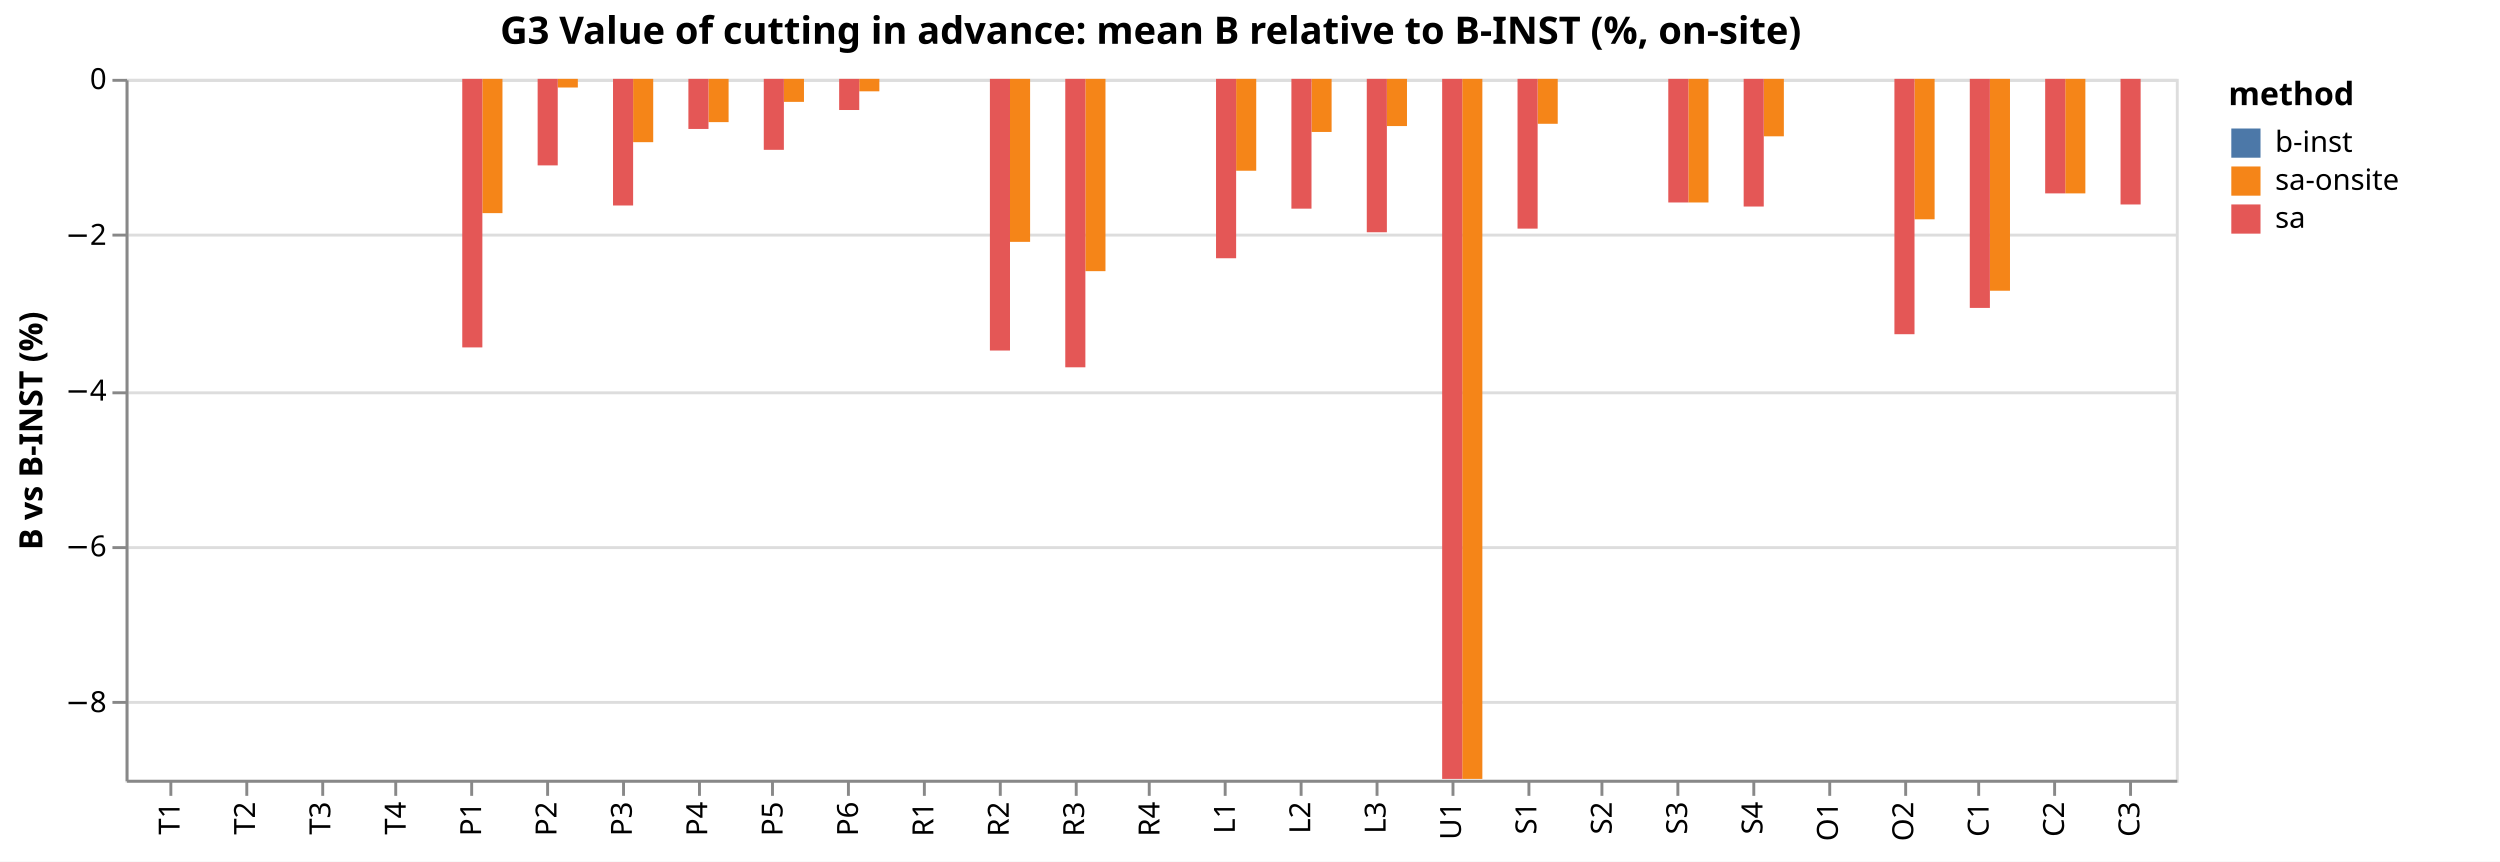
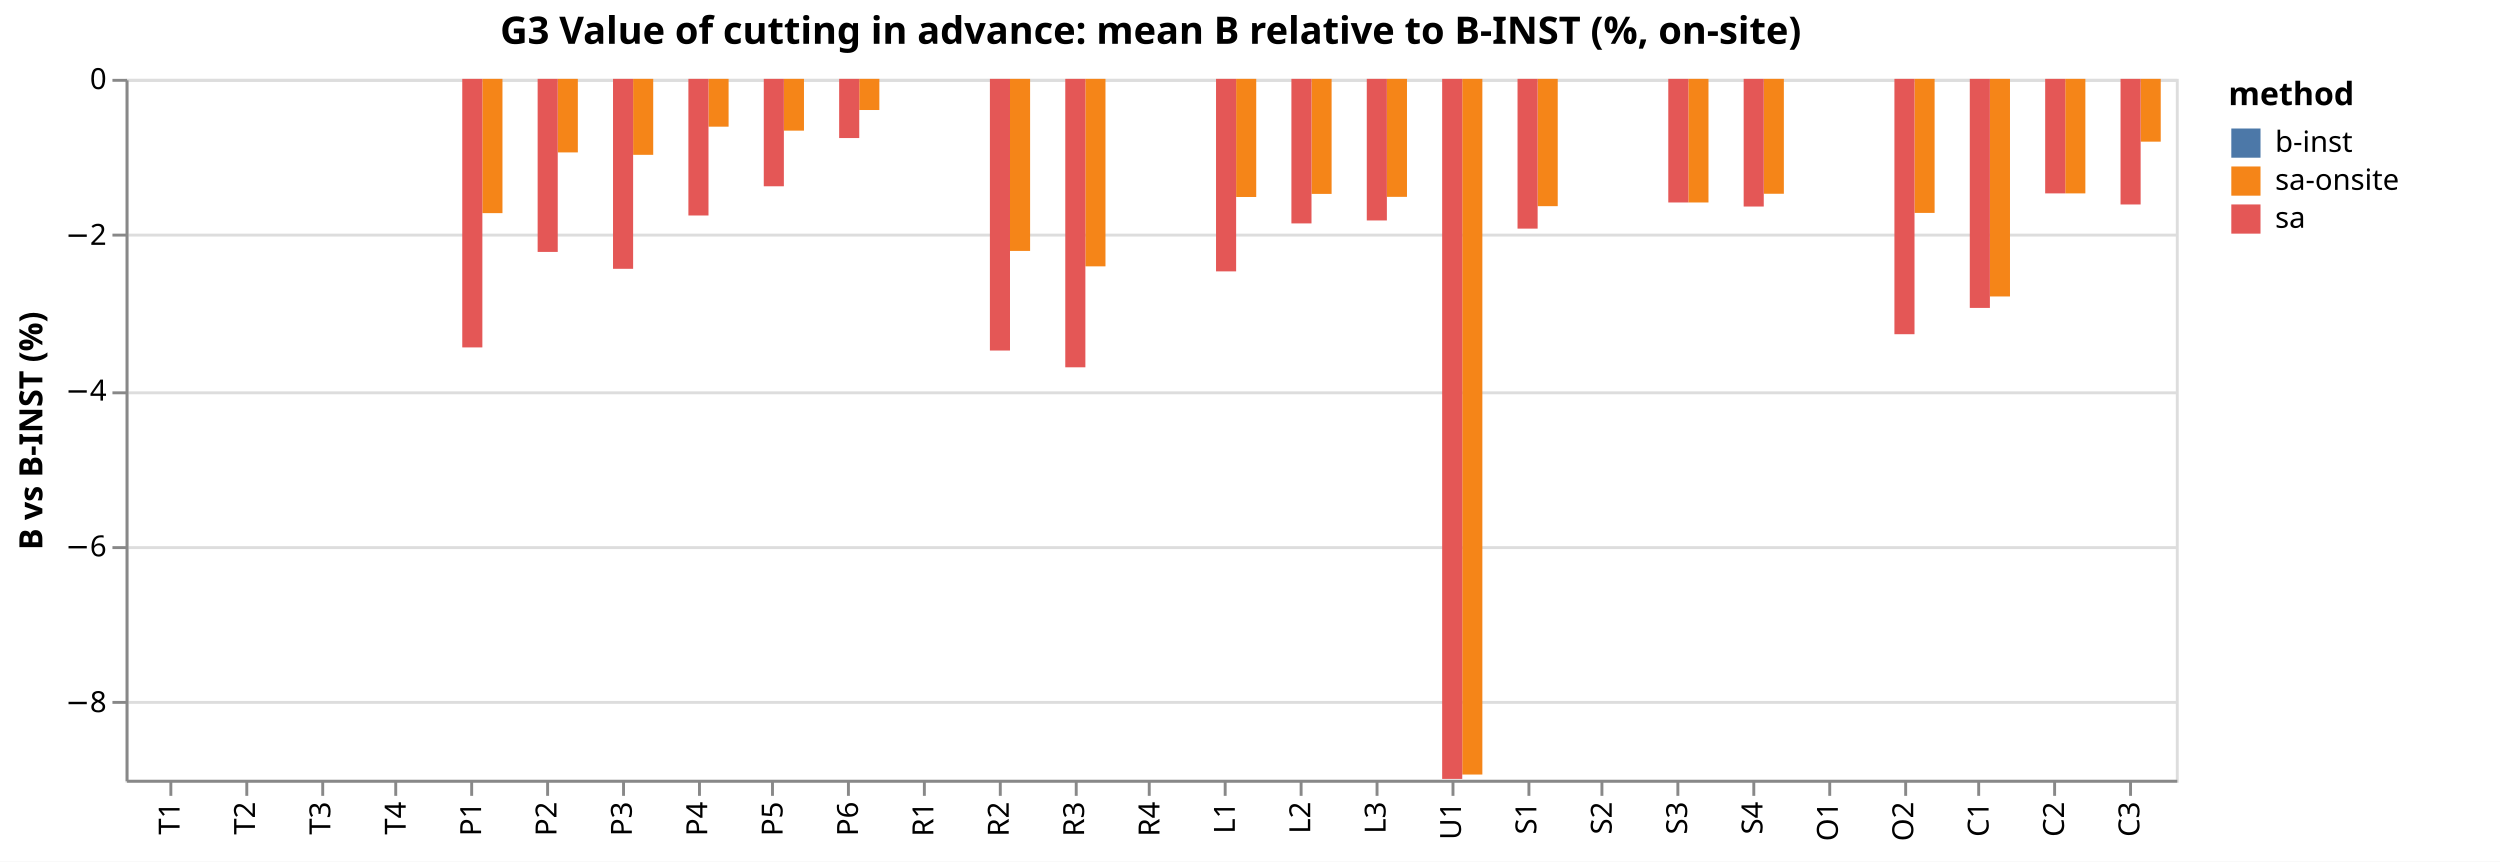
<svg xmlns="http://www.w3.org/2000/svg" version="1.1" class="marks" width="856" height="295" viewBox="0 0 856 295">
  <rect width="856" height="295" fill="white" />
  <g fill="none" stroke-miterlimit="4" transform="translate(43,27)">
    <g class="mark-group role-frame root" role="graphics-object" aria-roledescription="group mark container">
      <g transform="translate(0,0)">
        <path class="background" aria-hidden="true" d="M0.5,0.5h702v240h-702Z" stroke="#ddd" />
        <g>
          <g class="mark-group role-axis" aria-hidden="true">
            <g transform="translate(0.5,0.5)">
              <path class="background" aria-hidden="true" d="M0,0h0v0h0Z" pointer-events="none" />
              <g>
                <g class="mark-rule role-axis-grid" pointer-events="none">
                  <line transform="translate(0,213)" x2="702" y2="0" stroke="#ddd" stroke-width="1" opacity="1" />
                  <line transform="translate(0,160)" x2="702" y2="0" stroke="#ddd" stroke-width="1" opacity="1" />
                  <line transform="translate(0,107)" x2="702" y2="0" stroke="#ddd" stroke-width="1" opacity="1" />
                  <line transform="translate(0,53)" x2="702" y2="0" stroke="#ddd" stroke-width="1" opacity="1" />
                  <line transform="translate(0,0)" x2="702" y2="0" stroke="#ddd" stroke-width="1" opacity="1" />
                </g>
              </g>
              <path class="foreground" aria-hidden="true" d="" pointer-events="none" display="none" />
            </g>
          </g>
          <g class="mark-group role-axis" role="graphics-symbol" aria-roledescription="axis" aria-label="X-axis for a discrete scale with 27 values: T1, T2, T3, T4, P1, ending with C3">
            <g transform="translate(0.5,240.5)">
              <path class="background" aria-hidden="true" d="M0,0h0v0h0Z" pointer-events="none" />
              <g>
                <g class="mark-rule role-axis-tick" pointer-events="none">
                  <line transform="translate(15,0)" x2="0" y2="5" stroke="#888" stroke-width="1" opacity="1" />
                  <line transform="translate(41,0)" x2="0" y2="5" stroke="#888" stroke-width="1" opacity="1" />
                  <line transform="translate(67,0)" x2="0" y2="5" stroke="#888" stroke-width="1" opacity="1" />
                  <line transform="translate(92,0)" x2="0" y2="5" stroke="#888" stroke-width="1" opacity="1" />
                  <line transform="translate(118,0)" x2="0" y2="5" stroke="#888" stroke-width="1" opacity="1" />
                  <line transform="translate(144,0)" x2="0" y2="5" stroke="#888" stroke-width="1" opacity="1" />
                  <line transform="translate(170,0)" x2="0" y2="5" stroke="#888" stroke-width="1" opacity="1" />
                  <line transform="translate(196,0)" x2="0" y2="5" stroke="#888" stroke-width="1" opacity="1" />
                  <line transform="translate(221,0)" x2="0" y2="5" stroke="#888" stroke-width="1" opacity="1" />
                  <line transform="translate(247,0)" x2="0" y2="5" stroke="#888" stroke-width="1" opacity="1" />
                  <line transform="translate(273,0)" x2="0" y2="5" stroke="#888" stroke-width="1" opacity="1" />
                  <line transform="translate(299,0)" x2="0" y2="5" stroke="#888" stroke-width="1" opacity="1" />
                  <line transform="translate(325,0)" x2="0" y2="5" stroke="#888" stroke-width="1" opacity="1" />
                  <line transform="translate(350,0)" x2="0" y2="5" stroke="#888" stroke-width="1" opacity="1" />
                  <line transform="translate(376,0)" x2="0" y2="5" stroke="#888" stroke-width="1" opacity="1" />
                  <line transform="translate(402,0)" x2="0" y2="5" stroke="#888" stroke-width="1" opacity="1" />
                  <line transform="translate(428,0)" x2="0" y2="5" stroke="#888" stroke-width="1" opacity="1" />
                  <line transform="translate(454,0)" x2="0" y2="5" stroke="#888" stroke-width="1" opacity="1" />
                  <line transform="translate(480,0)" x2="0" y2="5" stroke="#888" stroke-width="1" opacity="1" />
                  <line transform="translate(505,0)" x2="0" y2="5" stroke="#888" stroke-width="1" opacity="1" />
                  <line transform="translate(531,0)" x2="0" y2="5" stroke="#888" stroke-width="1" opacity="1" />
                  <line transform="translate(557,0)" x2="0" y2="5" stroke="#888" stroke-width="1" opacity="1" />
                  <line transform="translate(583,0)" x2="0" y2="5" stroke="#888" stroke-width="1" opacity="1" />
                  <line transform="translate(609,0)" x2="0" y2="5" stroke="#888" stroke-width="1" opacity="1" />
                  <line transform="translate(634,0)" x2="0" y2="5" stroke="#888" stroke-width="1" opacity="1" />
                  <line transform="translate(660,0)" x2="0" y2="5" stroke="#888" stroke-width="1" opacity="1" />
                  <line transform="translate(686,0)" x2="0" y2="5" stroke="#888" stroke-width="1" opacity="1" />
                </g>
                <g class="mark-text role-axis-label" pointer-events="none">
                  <text text-anchor="end" transform="translate(14.98529,7) rotate(270) translate(0,3)" font-family="sans-serif" font-size="10px" fill="#000" opacity="1">T1</text>
                  <text text-anchor="end" transform="translate(40.79412,7) rotate(270) translate(0,3)" font-family="sans-serif" font-size="10px" fill="#000" opacity="1">T2</text>
                  <text text-anchor="end" transform="translate(66.60294,7) rotate(270) translate(0,3)" font-family="sans-serif" font-size="10px" fill="#000" opacity="1">T3</text>
                  <text text-anchor="end" transform="translate(92.41176,7) rotate(270) translate(0,3)" font-family="sans-serif" font-size="10px" fill="#000" opacity="1">T4</text>
                  <text text-anchor="end" transform="translate(118.2206,7) rotate(270) translate(0,3)" font-family="sans-serif" font-size="10px" fill="#000" opacity="1">P1</text>
                  <text text-anchor="end" transform="translate(144.0294,7) rotate(270) translate(0,3)" font-family="sans-serif" font-size="10px" fill="#000" opacity="1">P2</text>
                  <text text-anchor="end" transform="translate(169.8382,7) rotate(270) translate(0,3)" font-family="sans-serif" font-size="10px" fill="#000" opacity="1">P3</text>
                  <text text-anchor="end" transform="translate(195.6471,7) rotate(270) translate(0,3)" font-family="sans-serif" font-size="10px" fill="#000" opacity="1">P4</text>
                  <text text-anchor="end" transform="translate(221.4559,7) rotate(270) translate(0,3)" font-family="sans-serif" font-size="10px" fill="#000" opacity="1">P5</text>
                  <text text-anchor="end" transform="translate(247.2647,7) rotate(270) translate(0,3)" font-family="sans-serif" font-size="10px" fill="#000" opacity="1">P6</text>
                  <text text-anchor="end" transform="translate(273.0735,7) rotate(270) translate(0,3)" font-family="sans-serif" font-size="10px" fill="#000" opacity="1">R1</text>
                  <text text-anchor="end" transform="translate(298.8824,7) rotate(270) translate(0,3)" font-family="sans-serif" font-size="10px" fill="#000" opacity="1">R2</text>
                  <text text-anchor="end" transform="translate(324.6912,7) rotate(270) translate(0,3)" font-family="sans-serif" font-size="10px" fill="#000" opacity="1">R3</text>
                  <text text-anchor="end" transform="translate(350.5,7) rotate(270) translate(0,3)" font-family="sans-serif" font-size="10px" fill="#000" opacity="1">R4</text>
                  <text text-anchor="end" transform="translate(376.3088,7) rotate(270) translate(0,3)" font-family="sans-serif" font-size="10px" fill="#000" opacity="1">L1</text>
                  <text text-anchor="end" transform="translate(402.1176,7) rotate(270) translate(0,3)" font-family="sans-serif" font-size="10px" fill="#000" opacity="1">L2</text>
                  <text text-anchor="end" transform="translate(427.9265,7) rotate(270) translate(0,3)" font-family="sans-serif" font-size="10px" fill="#000" opacity="1">L3</text>
                  <text text-anchor="end" transform="translate(453.7353,7) rotate(270) translate(0,3)" font-family="sans-serif" font-size="10px" fill="#000" opacity="1">U1</text>
                  <text text-anchor="end" transform="translate(479.5441,7) rotate(270) translate(0,3)" font-family="sans-serif" font-size="10px" fill="#000" opacity="1">S1</text>
                  <text text-anchor="end" transform="translate(505.3529,7) rotate(270) translate(0,3)" font-family="sans-serif" font-size="10px" fill="#000" opacity="1">S2</text>
                  <text text-anchor="end" transform="translate(531.1618,7) rotate(270) translate(0,3)" font-family="sans-serif" font-size="10px" fill="#000" opacity="1">S3</text>
                  <text text-anchor="end" transform="translate(556.9706,7) rotate(270) translate(0,3)" font-family="sans-serif" font-size="10px" fill="#000" opacity="1">S4</text>
                  <text text-anchor="end" transform="translate(582.7794,7) rotate(270) translate(0,3)" font-family="sans-serif" font-size="10px" fill="#000" opacity="1">O1</text>
                  <text text-anchor="end" transform="translate(608.5882,7) rotate(270) translate(0,3)" font-family="sans-serif" font-size="10px" fill="#000" opacity="1">O2</text>
                  <text text-anchor="end" transform="translate(634.3971,7) rotate(270) translate(0,3)" font-family="sans-serif" font-size="10px" fill="#000" opacity="1">C1</text>
                  <text text-anchor="end" transform="translate(660.2059,7) rotate(270) translate(0,3)" font-family="sans-serif" font-size="10px" fill="#000" opacity="1">C2</text>
                  <text text-anchor="end" transform="translate(686.0147,7) rotate(270) translate(0,3)" font-family="sans-serif" font-size="10px" fill="#000" opacity="1">C3</text>
                </g>
                <g class="mark-rule role-axis-domain" pointer-events="none">
                  <line transform="translate(0,0)" x2="702" y2="0" stroke="#888" stroke-width="1" opacity="1" />
                </g>
              </g>
              <path class="foreground" aria-hidden="true" d="" pointer-events="none" display="none" />
            </g>
          </g>
          <g class="mark-group role-axis" role="graphics-symbol" aria-roledescription="axis" aria-label="Y-axis titled 'B vs B-INST (%)' for a linear scale with values from −9 to 0">
            <g transform="translate(0.5,0.5)">
              <path class="background" aria-hidden="true" d="M0,0h0v0h0Z" pointer-events="none" />
              <g>
                <g class="mark-rule role-axis-tick" pointer-events="none">
                  <line transform="translate(0,213)" x2="-5" y2="0" stroke="#888" stroke-width="1" opacity="1" />
                  <line transform="translate(0,160)" x2="-5" y2="0" stroke="#888" stroke-width="1" opacity="1" />
                  <line transform="translate(0,107)" x2="-5" y2="0" stroke="#888" stroke-width="1" opacity="1" />
                  <line transform="translate(0,53)" x2="-5" y2="0" stroke="#888" stroke-width="1" opacity="1" />
                  <line transform="translate(0,0)" x2="-5" y2="0" stroke="#888" stroke-width="1" opacity="1" />
                </g>
                <g class="mark-text role-axis-label" pointer-events="none">
                  <text text-anchor="end" transform="translate(-7,216.3333)" font-family="sans-serif" font-size="10px" fill="#000" opacity="1">−8</text>
                  <text text-anchor="end" transform="translate(-7,163)" font-family="sans-serif" font-size="10px" fill="#000" opacity="1">−6</text>
                  <text text-anchor="end" transform="translate(-7,109.6667)" font-family="sans-serif" font-size="10px" fill="#000" opacity="1">−4</text>
                  <text text-anchor="end" transform="translate(-7,56.33333)" font-family="sans-serif" font-size="10px" fill="#000" opacity="1">−2</text>
                  <text text-anchor="end" transform="translate(-7,3)" font-family="sans-serif" font-size="10px" fill="#000" opacity="1">0</text>
                </g>
                <g class="mark-rule role-axis-domain" pointer-events="none">
                  <line transform="translate(0,240)" x2="0" y2="-240" stroke="#888" stroke-width="1" opacity="1" />
                </g>
                <g class="mark-text role-axis-title" pointer-events="none">
                  <text text-anchor="middle" transform="translate(-27,120) rotate(-90) translate(0,-2)" font-family="sans-serif" font-size="11px" font-weight="bold" fill="#000" opacity="1">B vs B-INST (%)</text>
                </g>
              </g>
              <path class="foreground" aria-hidden="true" d="" pointer-events="none" display="none" />
            </g>
          </g>
          <g class="mark-rect role-mark marks" role="graphics-object" aria-roledescription="rect mark container">
            <path aria-label="instance: T1; B vs B-INST (%): 0; method: b-inst" role="graphics-symbol" aria-roledescription="bar" d="M5.162,0h6.882v0h-6.882Z" fill="#4c78a8" />
            <path aria-label="instance: T1; B vs B-INST (%): 0; method: sa-onsite" role="graphics-symbol" aria-roledescription="bar" d="M18.926,0h6.882v0h-6.882Z" fill="#f58518" />
            <path aria-label="instance: T1; B vs B-INST (%): 0; method: sa" role="graphics-symbol" aria-roledescription="bar" d="M12.044,0h6.882v0h-6.882Z" fill="#e45756" />
            <path aria-label="instance: T2; B vs B-INST (%): 0; method: b-inst" role="graphics-symbol" aria-roledescription="bar" d="M30.971,0h6.882v0h-6.882Z" fill="#4c78a8" />
            <path aria-label="instance: T2; B vs B-INST (%): 0; method: sa-onsite" role="graphics-symbol" aria-roledescription="bar" d="M44.735,0h6.882v0h-6.882Z" fill="#f58518" />
            <path aria-label="instance: T2; B vs B-INST (%): 0; method: sa" role="graphics-symbol" aria-roledescription="bar" d="M37.853,0h6.882v0h-6.882Z" fill="#e45756" />
            <path aria-label="instance: T3; B vs B-INST (%): 0; method: b-inst" role="graphics-symbol" aria-roledescription="bar" d="M56.779,0h6.882v0h-6.882Z" fill="#4c78a8" />
            <path aria-label="instance: T3; B vs B-INST (%): 0; method: sa-onsite" role="graphics-symbol" aria-roledescription="bar" d="M70.544,0h6.882v0h-6.882Z" fill="#f58518" />
            <path aria-label="instance: T3; B vs B-INST (%): 0; method: sa" role="graphics-symbol" aria-roledescription="bar" d="M63.662,0h6.882v0h-6.882Z" fill="#e45756" />
            <path aria-label="instance: T4; B vs B-INST (%): 0; method: b-inst" role="graphics-symbol" aria-roledescription="bar" d="M82.588,0h6.882v0h-6.882Z" fill="#4c78a8" />
            <path aria-label="instance: T4; B vs B-INST (%): 0; method: sa-onsite" role="graphics-symbol" aria-roledescription="bar" d="M96.353,0h6.882v0h-6.882Z" fill="#f58518" />
            <path aria-label="instance: T4; B vs B-INST (%): 0; method: sa" role="graphics-symbol" aria-roledescription="bar" d="M89.471,0h6.882v0h-6.882Z" fill="#e45756" />
            <path aria-label="instance: P1; B vs B-INST (%): 0; method: b-inst" role="graphics-symbol" aria-roledescription="bar" d="M108.397,0h6.882v0h-6.882Z" fill="#4c78a8" />
            <path aria-label="instance: P1; B vs B-INST (%): −1.7; method: sa-onsite" role="graphics-symbol" aria-roledescription="bar" d="M122.162,0h6.882v45.977h-6.882Z" fill="#f58518" />
            <path aria-label="instance: P1; B vs B-INST (%): −3.4; method: sa" role="graphics-symbol" aria-roledescription="bar" d="M115.279,0h6.882v91.954h-6.882Z" fill="#e45756" />
            <path aria-label="instance: P2; B vs B-INST (%): 0; method: b-inst" role="graphics-symbol" aria-roledescription="bar" d="M134.206,0h6.882v0h-6.882Z" fill="#4c78a8" />
-             <path aria-label="instance: P2; B vs B-INST (%): −0.1; method: sa-onsite" role="graphics-symbol" aria-roledescription="bar" d="M147.971,0h6.882v2.963h-6.882Z" fill="#f58518" />
-             <path aria-label="instance: P2; B vs B-INST (%): −1.1; method: sa" role="graphics-symbol" aria-roledescription="bar" d="M141.088,0h6.882v29.63h-6.882Z" fill="#e45756" />
+             <path aria-label="instance: P2; B vs B-INST (%): −0.9; method: sa-onsite" role="graphics-symbol" aria-roledescription="bar" d="M147.971,0h6.882v25.185h-6.882Z" fill="#f58518" />
+             <path aria-label="instance: P2; B vs B-INST (%): −2.2; method: sa" role="graphics-symbol" aria-roledescription="bar" d="M141.088,0h6.882v59.259h-6.882Z" fill="#e45756" />
            <path aria-label="instance: P3; B vs B-INST (%): 0; method: b-inst" role="graphics-symbol" aria-roledescription="bar" d="M160.015,0h6.882v0h-6.882Z" fill="#4c78a8" />
-             <path aria-label="instance: P3; B vs B-INST (%): −0.8; method: sa-onsite" role="graphics-symbol" aria-roledescription="bar" d="M173.779,0h6.882v21.68h-6.882Z" fill="#f58518" />
-             <path aria-label="instance: P3; B vs B-INST (%): −1.6; method: sa" role="graphics-symbol" aria-roledescription="bar" d="M166.897,0h6.882v43.36h-6.882Z" fill="#e45756" />
+             <path aria-label="instance: P3; B vs B-INST (%): −1; method: sa-onsite" role="graphics-symbol" aria-roledescription="bar" d="M173.779,0h6.882v26.016h-6.882Z" fill="#f58518" />
+             <path aria-label="instance: P3; B vs B-INST (%): −2.4; method: sa" role="graphics-symbol" aria-roledescription="bar" d="M166.897,0h6.882v65.041h-6.882Z" fill="#e45756" />
            <path aria-label="instance: P4; B vs B-INST (%): 0; method: b-inst" role="graphics-symbol" aria-roledescription="bar" d="M185.824,0h6.882v0h-6.882Z" fill="#4c78a8" />
-             <path aria-label="instance: P4; B vs B-INST (%): −0.6; method: sa-onsite" role="graphics-symbol" aria-roledescription="bar" d="M199.588,0h6.882v14.815h-6.882Z" fill="#f58518" />
-             <path aria-label="instance: P4; B vs B-INST (%): −0.6; method: sa" role="graphics-symbol" aria-roledescription="bar" d="M192.706,0h6.882v17.154h-6.882Z" fill="#e45756" />
+             <path aria-label="instance: P4; B vs B-INST (%): −0.6; method: sa-onsite" role="graphics-symbol" aria-roledescription="bar" d="M199.588,0h6.882v16.374h-6.882Z" fill="#f58518" />
+             <path aria-label="instance: P4; B vs B-INST (%): −1.8; method: sa" role="graphics-symbol" aria-roledescription="bar" d="M192.706,0h6.882v46.784h-6.882Z" fill="#e45756" />
            <path aria-label="instance: P5; B vs B-INST (%): 0; method: b-inst" role="graphics-symbol" aria-roledescription="bar" d="M211.632,0h6.882v0h-6.882Z" fill="#4c78a8" />
-             <path aria-label="instance: P5; B vs B-INST (%): −0.3; method: sa-onsite" role="graphics-symbol" aria-roledescription="bar" d="M225.397,0h6.882v7.882h-6.882Z" fill="#f58518" />
-             <path aria-label="instance: P5; B vs B-INST (%): −0.9; method: sa" role="graphics-symbol" aria-roledescription="bar" d="M218.515,0h6.882v24.302h-6.882Z" fill="#e45756" />
+             <path aria-label="instance: P5; B vs B-INST (%): −0.7; method: sa-onsite" role="graphics-symbol" aria-roledescription="bar" d="M225.397,0h6.882v17.734h-6.882Z" fill="#f58518" />
+             <path aria-label="instance: P5; B vs B-INST (%): −1.4; method: sa" role="graphics-symbol" aria-roledescription="bar" d="M218.515,0h6.882v36.782h-6.882Z" fill="#e45756" />
            <path aria-label="instance: P6; B vs B-INST (%): 0; method: b-inst" role="graphics-symbol" aria-roledescription="bar" d="M237.441,0h6.882v0h-6.882Z" fill="#4c78a8" />
-             <path aria-label="instance: P6; B vs B-INST (%): −0.2; method: sa-onsite" role="graphics-symbol" aria-roledescription="bar" d="M251.206,0h6.882v4.267h-6.882Z" fill="#f58518" />
-             <path aria-label="instance: P6; B vs B-INST (%): −0.4; method: sa" role="graphics-symbol" aria-roledescription="bar" d="M244.324,0h6.882v10.667h-6.882Z" fill="#e45756" />
+             <path aria-label="instance: P6; B vs B-INST (%): −0.4; method: sa-onsite" role="graphics-symbol" aria-roledescription="bar" d="M251.206,0h6.882v10.667h-6.882Z" fill="#f58518" />
+             <path aria-label="instance: P6; B vs B-INST (%): −0.8; method: sa" role="graphics-symbol" aria-roledescription="bar" d="M244.324,0h6.882v20.267h-6.882Z" fill="#e45756" />
            <path aria-label="instance: R1; B vs B-INST (%): 0; method: b-inst" role="graphics-symbol" aria-roledescription="bar" d="M263.25,0h6.882v0h-6.882Z" fill="#4c78a8" />
            <path aria-label="instance: R1; B vs B-INST (%): 0; method: sa-onsite" role="graphics-symbol" aria-roledescription="bar" d="M277.015,0h6.882v0h-6.882Z" fill="#f58518" />
            <path aria-label="instance: R1; B vs B-INST (%): 0; method: sa" role="graphics-symbol" aria-roledescription="bar" d="M270.132,0h6.882v0h-6.882Z" fill="#e45756" />
            <path aria-label="instance: R2; B vs B-INST (%): 0; method: b-inst" role="graphics-symbol" aria-roledescription="bar" d="M289.059,0h6.882v0h-6.882Z" fill="#4c78a8" />
-             <path aria-label="instance: R2; B vs B-INST (%): −2.1; method: sa-onsite" role="graphics-symbol" aria-roledescription="bar" d="M302.824,0h6.882v55.814h-6.882Z" fill="#f58518" />
+             <path aria-label="instance: R2; B vs B-INST (%): −2.2; method: sa-onsite" role="graphics-symbol" aria-roledescription="bar" d="M302.824,0h6.882v58.915h-6.882Z" fill="#f58518" />
            <path aria-label="instance: R2; B vs B-INST (%): −3.5; method: sa" role="graphics-symbol" aria-roledescription="bar" d="M295.941,0h6.882v93.023h-6.882Z" fill="#e45756" />
            <path aria-label="instance: R3; B vs B-INST (%): 0; method: b-inst" role="graphics-symbol" aria-roledescription="bar" d="M314.868,0h6.882v0h-6.882Z" fill="#4c78a8" />
-             <path aria-label="instance: R3; B vs B-INST (%): −2.5; method: sa-onsite" role="graphics-symbol" aria-roledescription="bar" d="M328.632,0h6.882v65.844h-6.882Z" fill="#f58518" />
+             <path aria-label="instance: R3; B vs B-INST (%): −2.4; method: sa-onsite" role="graphics-symbol" aria-roledescription="bar" d="M328.632,0h6.882v64.198h-6.882Z" fill="#f58518" />
            <path aria-label="instance: R3; B vs B-INST (%): −3.7; method: sa" role="graphics-symbol" aria-roledescription="bar" d="M321.75,0h6.882v98.765h-6.882Z" fill="#e45756" />
            <path aria-label="instance: R4; B vs B-INST (%): 0; method: b-inst" role="graphics-symbol" aria-roledescription="bar" d="M340.676,0h6.882v0h-6.882Z" fill="#4c78a8" />
            <path aria-label="instance: R4; B vs B-INST (%): 0; method: sa-onsite" role="graphics-symbol" aria-roledescription="bar" d="M354.441,0h6.882v0h-6.882Z" fill="#f58518" />
            <path aria-label="instance: R4; B vs B-INST (%): 0; method: sa" role="graphics-symbol" aria-roledescription="bar" d="M347.559,0h6.882v0h-6.882Z" fill="#e45756" />
            <path aria-label="instance: L1; B vs B-INST (%): 0; method: b-inst" role="graphics-symbol" aria-roledescription="bar" d="M366.485,0h6.882v0h-6.882Z" fill="#4c78a8" />
-             <path aria-label="instance: L1; B vs B-INST (%): −1.2; method: sa-onsite" role="graphics-symbol" aria-roledescription="bar" d="M380.25,0h6.882v31.461h-6.882Z" fill="#f58518" />
-             <path aria-label="instance: L1; B vs B-INST (%): −2.3; method: sa" role="graphics-symbol" aria-roledescription="bar" d="M373.368,0h6.882v61.423h-6.882Z" fill="#e45756" />
+             <path aria-label="instance: L1; B vs B-INST (%): −1.5; method: sa-onsite" role="graphics-symbol" aria-roledescription="bar" d="M380.25,0h6.882v40.449h-6.882Z" fill="#f58518" />
+             <path aria-label="instance: L1; B vs B-INST (%): −2.5; method: sa" role="graphics-symbol" aria-roledescription="bar" d="M373.368,0h6.882v65.918h-6.882Z" fill="#e45756" />
            <path aria-label="instance: L2; B vs B-INST (%): 0; method: b-inst" role="graphics-symbol" aria-roledescription="bar" d="M392.294,0h6.882v0h-6.882Z" fill="#4c78a8" />
-             <path aria-label="instance: L2; B vs B-INST (%): −0.7; method: sa-onsite" role="graphics-symbol" aria-roledescription="bar" d="M406.059,0h6.882v18.182h-6.882Z" fill="#f58518" />
-             <path aria-label="instance: L2; B vs B-INST (%): −1.7; method: sa" role="graphics-symbol" aria-roledescription="bar" d="M399.176,0h6.882v44.444h-6.882Z" fill="#e45756" />
+             <path aria-label="instance: L2; B vs B-INST (%): −1.5; method: sa-onsite" role="graphics-symbol" aria-roledescription="bar" d="M406.059,0h6.882v39.394h-6.882Z" fill="#f58518" />
+             <path aria-label="instance: L2; B vs B-INST (%): −1.9; method: sa" role="graphics-symbol" aria-roledescription="bar" d="M399.176,0h6.882v49.495h-6.882Z" fill="#e45756" />
            <path aria-label="instance: L3; B vs B-INST (%): 0; method: b-inst" role="graphics-symbol" aria-roledescription="bar" d="M418.103,0h6.882v0h-6.882Z" fill="#4c78a8" />
-             <path aria-label="instance: L3; B vs B-INST (%): −0.6; method: sa-onsite" role="graphics-symbol" aria-roledescription="bar" d="M431.868,0h6.882v16.162h-6.882Z" fill="#f58518" />
-             <path aria-label="instance: L3; B vs B-INST (%): −2; method: sa" role="graphics-symbol" aria-roledescription="bar" d="M424.985,0h6.882v52.525h-6.882Z" fill="#e45756" />
+             <path aria-label="instance: L3; B vs B-INST (%): −1.5; method: sa-onsite" role="graphics-symbol" aria-roledescription="bar" d="M431.868,0h6.882v40.404h-6.882Z" fill="#f58518" />
+             <path aria-label="instance: L3; B vs B-INST (%): −1.8; method: sa" role="graphics-symbol" aria-roledescription="bar" d="M424.985,0h6.882v48.485h-6.882Z" fill="#e45756" />
            <path aria-label="instance: U1; B vs B-INST (%): 0; method: b-inst" role="graphics-symbol" aria-roledescription="bar" d="M443.912,0h6.882v0h-6.882Z" fill="#4c78a8" />
-             <path aria-label="instance: U1; B vs B-INST (%): −9; method: sa-onsite" role="graphics-symbol" aria-roledescription="bar" d="M457.676,0h6.882v239.7h-6.882Z" fill="#f58518" />
+             <path aria-label="instance: U1; B vs B-INST (%): −8.9; method: sa-onsite" role="graphics-symbol" aria-roledescription="bar" d="M457.676,0h6.882v238.202h-6.882Z" fill="#f58518" />
            <path aria-label="instance: U1; B vs B-INST (%): −9; method: sa" role="graphics-symbol" aria-roledescription="bar" d="M450.794,0h6.882v239.7h-6.882Z" fill="#e45756" />
            <path aria-label="instance: S1; B vs B-INST (%): 0; method: b-inst" role="graphics-symbol" aria-roledescription="bar" d="M469.721,0h6.882v0h-6.882Z" fill="#4c78a8" />
-             <path aria-label="instance: S1; B vs B-INST (%): −0.6; method: sa-onsite" role="graphics-symbol" aria-roledescription="bar" d="M483.485,0h6.882v15.385h-6.882Z" fill="#f58518" />
+             <path aria-label="instance: S1; B vs B-INST (%): −1.6; method: sa-onsite" role="graphics-symbol" aria-roledescription="bar" d="M483.485,0h6.882v43.59h-6.882Z" fill="#f58518" />
            <path aria-label="instance: S1; B vs B-INST (%): −1.9; method: sa" role="graphics-symbol" aria-roledescription="bar" d="M476.603,0h6.882v51.282h-6.882Z" fill="#e45756" />
            <path aria-label="instance: S2; B vs B-INST (%): 0; method: b-inst" role="graphics-symbol" aria-roledescription="bar" d="M495.529,0h6.882v0h-6.882Z" fill="#4c78a8" />
            <path aria-label="instance: S2; B vs B-INST (%): 0; method: sa-onsite" role="graphics-symbol" aria-roledescription="bar" d="M509.294,0h6.882v0h-6.882Z" fill="#f58518" />
            <path aria-label="instance: S2; B vs B-INST (%): 0; method: sa" role="graphics-symbol" aria-roledescription="bar" d="M502.412,0h6.882v0h-6.882Z" fill="#e45756" />
            <path aria-label="instance: S3; B vs B-INST (%): 0; method: b-inst" role="graphics-symbol" aria-roledescription="bar" d="M521.338,0h6.882v0h-6.882Z" fill="#4c78a8" />
            <path aria-label="instance: S3; B vs B-INST (%): −1.6; method: sa-onsite" role="graphics-symbol" aria-roledescription="bar" d="M535.103,0h6.882v42.328h-6.882Z" fill="#f58518" />
            <path aria-label="instance: S3; B vs B-INST (%): −1.6; method: sa" role="graphics-symbol" aria-roledescription="bar" d="M528.221,0h6.882v42.328h-6.882Z" fill="#e45756" />
            <path aria-label="instance: S4; B vs B-INST (%): 0; method: b-inst" role="graphics-symbol" aria-roledescription="bar" d="M547.147,0h6.882v0h-6.882Z" fill="#4c78a8" />
-             <path aria-label="instance: S4; B vs B-INST (%): −0.7; method: sa-onsite" role="graphics-symbol" aria-roledescription="bar" d="M560.912,0h6.882v19.672h-6.882Z" fill="#f58518" />
+             <path aria-label="instance: S4; B vs B-INST (%): −1.5; method: sa-onsite" role="graphics-symbol" aria-roledescription="bar" d="M560.912,0h6.882v39.344h-6.882Z" fill="#f58518" />
            <path aria-label="instance: S4; B vs B-INST (%): −1.6; method: sa" role="graphics-symbol" aria-roledescription="bar" d="M554.029,0h6.882v43.716h-6.882Z" fill="#e45756" />
            <path aria-label="instance: O1; B vs B-INST (%): 0; method: b-inst" role="graphics-symbol" aria-roledescription="bar" d="M572.956,0h6.882v0h-6.882Z" fill="#4c78a8" />
            <path aria-label="instance: O1; B vs B-INST (%): 0; method: sa-onsite" role="graphics-symbol" aria-roledescription="bar" d="M586.721,0h6.882v0h-6.882Z" fill="#f58518" />
            <path aria-label="instance: O1; B vs B-INST (%): 0; method: sa" role="graphics-symbol" aria-roledescription="bar" d="M579.838,0h6.882v0h-6.882Z" fill="#e45756" />
            <path aria-label="instance: O2; B vs B-INST (%): 0; method: b-inst" role="graphics-symbol" aria-roledescription="bar" d="M598.765,0h6.882v0h-6.882Z" fill="#4c78a8" />
-             <path aria-label="instance: O2; B vs B-INST (%): −1.8; method: sa-onsite" role="graphics-symbol" aria-roledescription="bar" d="M612.529,0h6.882v48.087h-6.882Z" fill="#f58518" />
+             <path aria-label="instance: O2; B vs B-INST (%): −1.7; method: sa-onsite" role="graphics-symbol" aria-roledescription="bar" d="M612.529,0h6.882v45.902h-6.882Z" fill="#f58518" />
            <path aria-label="instance: O2; B vs B-INST (%): −3.3; method: sa" role="graphics-symbol" aria-roledescription="bar" d="M605.647,0h6.882v87.432h-6.882Z" fill="#e45756" />
            <path aria-label="instance: C1; B vs B-INST (%): 0; method: b-inst" role="graphics-symbol" aria-roledescription="bar" d="M624.574,0h6.882v0h-6.882Z" fill="#4c78a8" />
-             <path aria-label="instance: C1; B vs B-INST (%): −2.7; method: sa-onsite" role="graphics-symbol" aria-roledescription="bar" d="M638.338,0h6.882v72.549h-6.882Z" fill="#f58518" />
+             <path aria-label="instance: C1; B vs B-INST (%): −2.8; method: sa-onsite" role="graphics-symbol" aria-roledescription="bar" d="M638.338,0h6.882v74.51h-6.882Z" fill="#f58518" />
            <path aria-label="instance: C1; B vs B-INST (%): −2.9; method: sa" role="graphics-symbol" aria-roledescription="bar" d="M631.456,0h6.882v78.431h-6.882Z" fill="#e45756" />
            <path aria-label="instance: C2; B vs B-INST (%): 0; method: b-inst" role="graphics-symbol" aria-roledescription="bar" d="M650.382,0h6.882v0h-6.882Z" fill="#4c78a8" />
            <path aria-label="instance: C2; B vs B-INST (%): −1.5; method: sa-onsite" role="graphics-symbol" aria-roledescription="bar" d="M664.147,0h6.882v39.216h-6.882Z" fill="#f58518" />
            <path aria-label="instance: C2; B vs B-INST (%): −1.5; method: sa" role="graphics-symbol" aria-roledescription="bar" d="M657.265,0h6.882v39.216h-6.882Z" fill="#e45756" />
            <path aria-label="instance: C3; B vs B-INST (%): 0; method: b-inst" role="graphics-symbol" aria-roledescription="bar" d="M676.191,0h6.882v0h-6.882Z" fill="#4c78a8" />
-             <path aria-label="instance: C3; B vs B-INST (%): 0; method: sa-onsite" role="graphics-symbol" aria-roledescription="bar" d="M689.956,0h6.882v0h-6.882Z" fill="#f58518" />
+             <path aria-label="instance: C3; B vs B-INST (%): −0.8; method: sa-onsite" role="graphics-symbol" aria-roledescription="bar" d="M689.956,0h6.882v21.505h-6.882Z" fill="#f58518" />
            <path aria-label="instance: C3; B vs B-INST (%): −1.6; method: sa" role="graphics-symbol" aria-roledescription="bar" d="M683.074,0h6.882v43.011h-6.882Z" fill="#e45756" />
          </g>
          <g class="mark-group role-legend" role="graphics-symbol" aria-roledescription="legend" aria-label="Symbol legend titled 'method' for fill color with 3 values: b-inst, sa-onsite, sa">
            <g transform="translate(720,0)">
              <path class="background" aria-hidden="true" d="M0,0h88v53h-88Z" pointer-events="none" />
              <g>
                <g class="mark-group role-legend-entry">
                  <g transform="translate(0,16)">
                    <path class="background" aria-hidden="true" d="M0,0h0v0h0Z" pointer-events="none" />
                    <g>
                      <g class="mark-group role-scope" role="graphics-object" aria-roledescription="group mark container">
                        <g transform="translate(0,0)">
                          <path class="background" aria-hidden="true" d="M0,0h88v11h-88Z" pointer-events="none" opacity="1" />
                          <g>
                            <g class="mark-symbol role-legend-symbol" pointer-events="none">
                              <path transform="translate(6,6)" d="M-5,-5h10v10h-10Z" fill="#4c78a8" stroke-width="1.5" opacity="1" />
                            </g>
                            <g class="mark-text role-legend-label" pointer-events="none">
                              <text text-anchor="start" transform="translate(16,9)" font-family="sans-serif" font-size="10px" fill="#000" opacity="1">b-inst</text>
                            </g>
                          </g>
                          <path class="foreground" aria-hidden="true" d="" pointer-events="none" display="none" />
                        </g>
                        <g transform="translate(0,13)">
                          <path class="background" aria-hidden="true" d="M0,0h88v11h-88Z" pointer-events="none" opacity="1" />
                          <g>
                            <g class="mark-symbol role-legend-symbol" pointer-events="none">
                              <path transform="translate(6,6)" d="M-5,-5h10v10h-10Z" fill="#f58518" stroke-width="1.5" opacity="1" />
                            </g>
                            <g class="mark-text role-legend-label" pointer-events="none">
                              <text text-anchor="start" transform="translate(16,9)" font-family="sans-serif" font-size="10px" fill="#000" opacity="1">sa-onsite</text>
                            </g>
                          </g>
                          <path class="foreground" aria-hidden="true" d="" pointer-events="none" display="none" />
                        </g>
                        <g transform="translate(0,26)">
                          <path class="background" aria-hidden="true" d="M0,0h88v11h-88Z" pointer-events="none" opacity="1" />
                          <g>
                            <g class="mark-symbol role-legend-symbol" pointer-events="none">
                              <path transform="translate(6,6)" d="M-5,-5h10v10h-10Z" fill="#e45756" stroke-width="1.5" opacity="1" />
                            </g>
                            <g class="mark-text role-legend-label" pointer-events="none">
                              <text text-anchor="start" transform="translate(16,9)" font-family="sans-serif" font-size="10px" fill="#000" opacity="1">sa</text>
                            </g>
                          </g>
                          <path class="foreground" aria-hidden="true" d="" pointer-events="none" display="none" />
                        </g>
                      </g>
                    </g>
                    <path class="foreground" aria-hidden="true" d="" pointer-events="none" display="none" />
                  </g>
                </g>
                <g class="mark-text role-legend-title" pointer-events="none">
                  <text text-anchor="start" transform="translate(0,9)" font-family="sans-serif" font-size="11px" font-weight="bold" fill="#000" opacity="1">method</text>
                </g>
              </g>
              <path class="foreground" aria-hidden="true" d="" pointer-events="none" display="none" />
            </g>
          </g>
          <g class="mark-group role-title">
            <g transform="translate(351,-22)">
              <path class="background" aria-hidden="true" d="M0,0h0v0h0Z" pointer-events="none" />
              <g>
                <g class="mark-text role-title-text" role="graphics-symbol" aria-roledescription="title" aria-label="Title text 'G3 Value of cutting in advance: mean B relative to B-INST (%, on-site)'" pointer-events="none">
                  <text text-anchor="middle" transform="translate(0,10)" font-family="sans-serif" font-size="13px" font-weight="bold" fill="#000" opacity="1">G3 Value of cutting in advance: mean B relative to B-INST (%, on-site)</text>
                </g>
              </g>
              <path class="foreground" aria-hidden="true" d="" pointer-events="none" display="none" />
            </g>
          </g>
        </g>
        <path class="foreground" aria-hidden="true" d="" display="none" />
      </g>
    </g>
  </g>
</svg>
